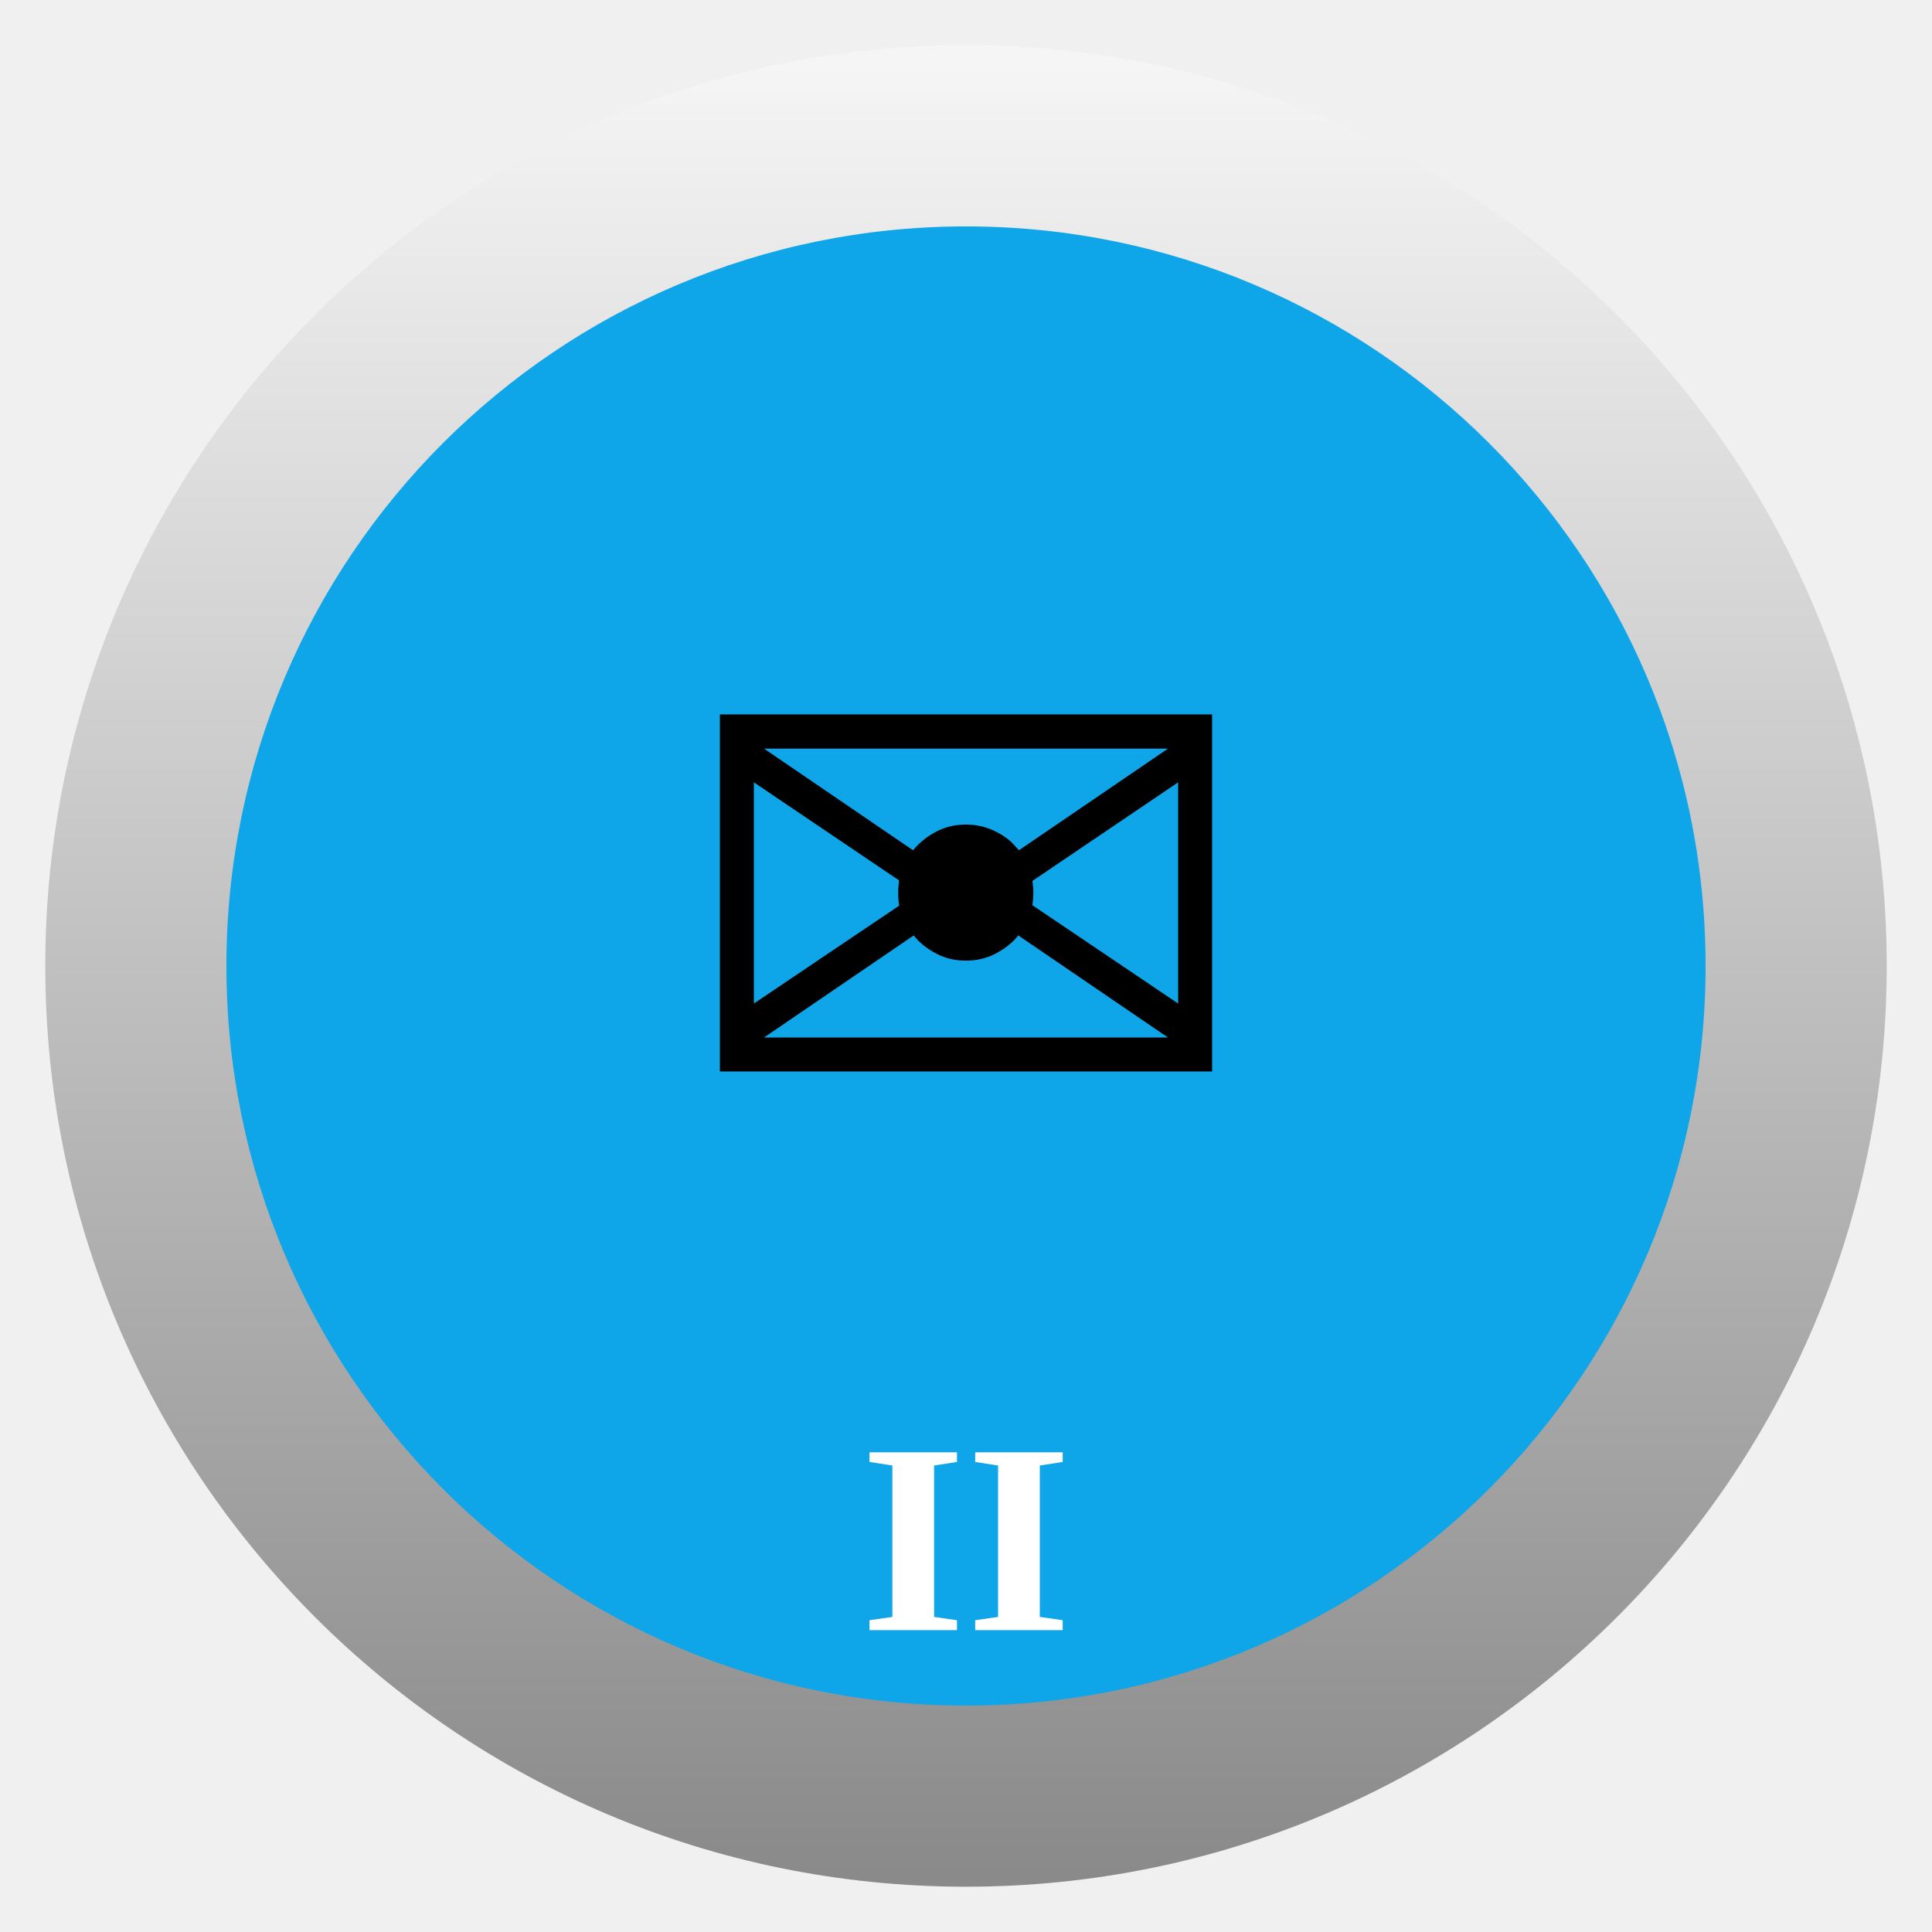
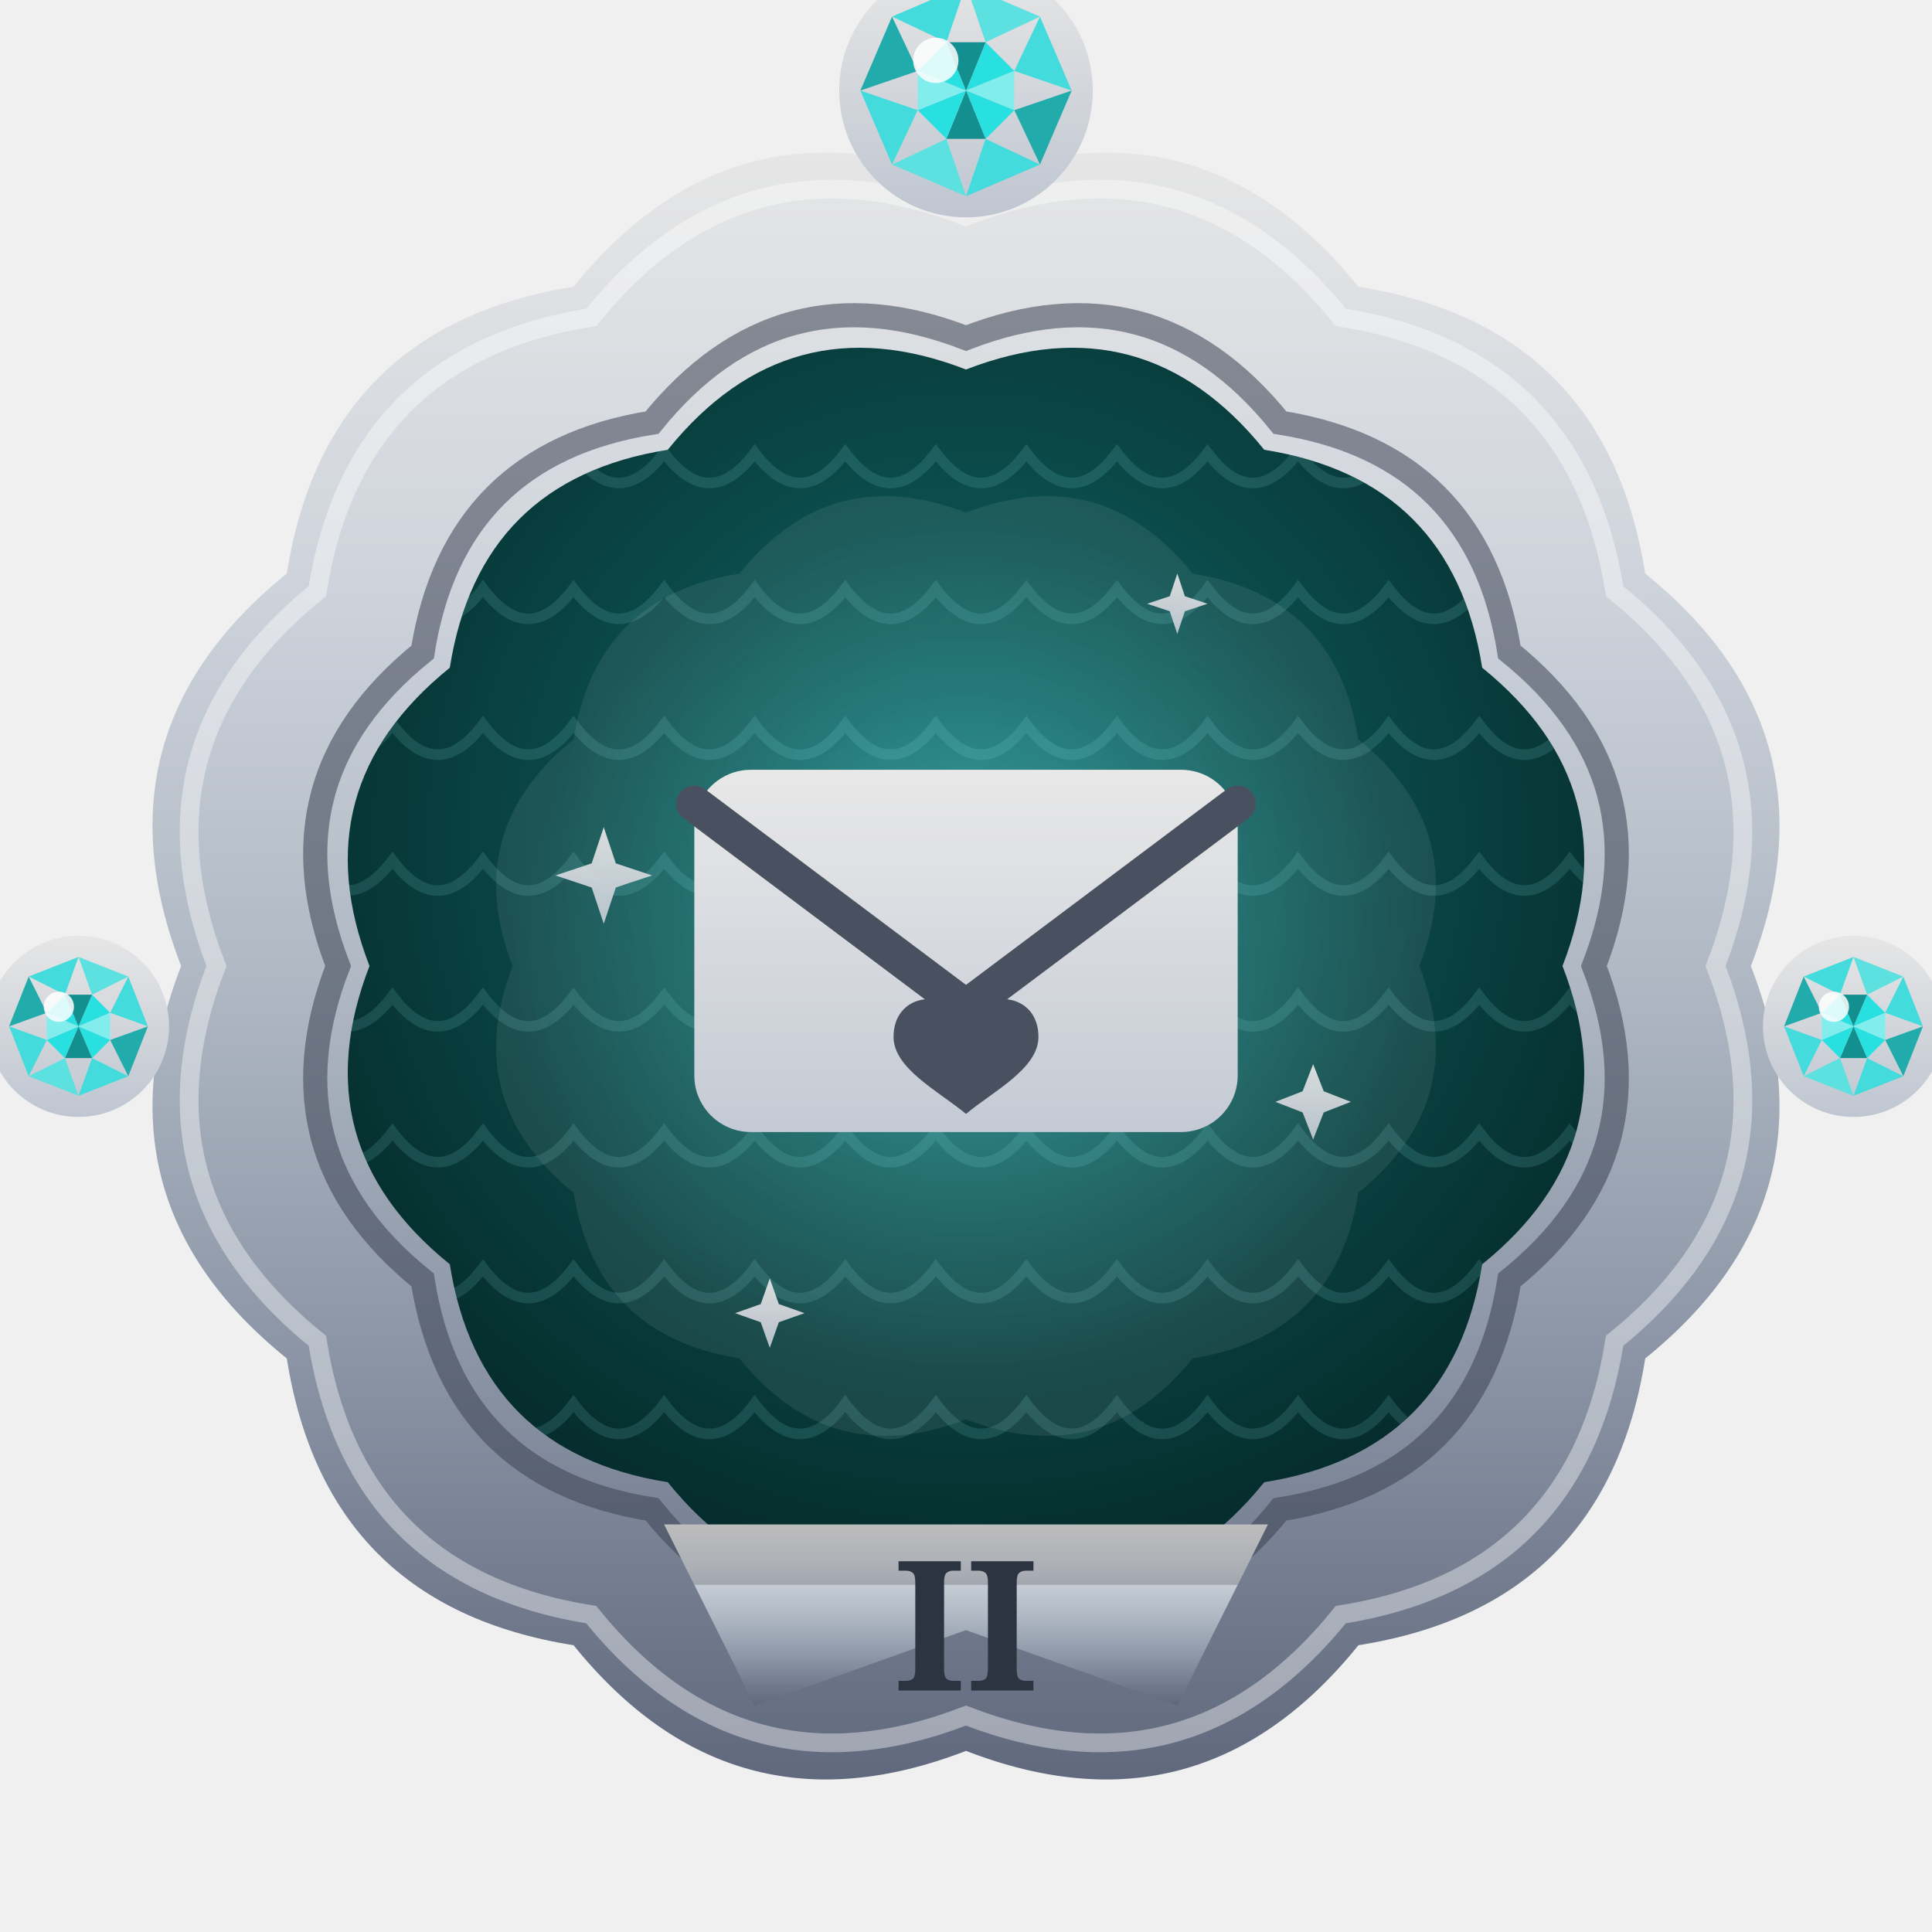
<svg xmlns="http://www.w3.org/2000/svg" viewBox="0 0 128 128">
  <defs>
-     <linearGradient id="metal" x1="0" y1="0" x2="0" y2="1">
-       <stop offset="0" stop-color="#f5f5f5" />
-       <stop offset="0.5" stop-color="#c0c0c0" />
-       <stop offset="1" stop-color="#8a8a8a" />
+     <linearGradient id="ringg" x1="0" y1="0" x2="0" y2="1">
+       <stop offset="0.000" stop-color="#e6e6e6" />
+       <stop offset="0.250" stop-color="#d0d5dd" />
+       <stop offset="0.500" stop-color="#b0b9c4" />
+       <stop offset="0.750" stop-color="#8993a4" />
+       <stop offset="1.000" stop-color="#5f687c" />
    </linearGradient>
+     <linearGradient id="gg" x1="0" y1="0" x2="0" y2="1">
+       <stop offset="0.000" stop-color="#e6e6e6" />
+       <stop offset="1.000" stop-color="#bfc6d1" />
+     </linearGradient>
+     <radialGradient id="enamel" cx="0.5" cy="0.4" r="0.72">
+       <stop offset="0.000" stop-color="#0e6a6a" />
+       <stop offset="0.500" stop-color="#0a4444" />
+       <stop offset="1.000" stop-color="#031f1f" />
+     </radialGradient>
+     <radialGradient id="glow" cx="0.5" cy="0.5" r="0.5">
+       <stop offset="0" stop-color="hsl(180 85% 72%)" stop-opacity=".38" />
+       <stop offset="0.6" stop-color="hsl(180 80% 60%)" stop-opacity=".12" />
+       <stop offset="1" stop-color="hsl(180 80% 60%)" stop-opacity="0" />
+     </radialGradient>
+     <clipPath id="en-mailing-list-2">
+       <path d="M64.0 12.0Q79.5 6.0 90.0 19.0Q106.4 21.6 109.0 38.0Q122.0 48.5 116.0 64.0Q122.0 79.5 109.0 90.0Q106.4 106.4 90.0 109.0Q79.5 122.0 64.0 116.0Q48.5 122.0 38.0 109.0Q21.6 106.4 19.0 90.0Q6.0 79.5 12.0 64.0Q6.0 48.5 19.0 38.0Q21.6 21.6 38.0 19.0Q48.5 6.0 64.0 12.0Z" transform="translate(64 64) scale(0.76) translate(-64 -64)" />
+     </clipPath>
  </defs>
-   <circle cx="64" cy="64" r="61" fill="url(#metal)" />
-   <circle cx="64" cy="64" r="49" fill="#0ea5e9" />
-   <text x="64" y="60" font-size="46" text-anchor="middle" dominant-baseline="central">✉️</text>
-   <text x="64" y="108" font-size="18" font-weight="bold" fill="#fff" text-anchor="middle">II</text>
+   <path d="M64.0 12.0Q79.5 6.0 90.0 19.0Q106.4 21.6 109.0 38.0Q122.0 48.5 116.0 64.0Q122.0 79.5 109.0 90.0Q106.4 106.4 90.0 109.0Q79.5 122.0 64.0 116.0Q48.5 122.0 38.0 109.0Q21.6 106.4 19.0 90.0Q6.0 79.5 12.0 64.0Q6.0 48.5 19.0 38.0Q21.6 21.6 38.0 19.0Q48.5 6.0 64.0 12.0Z" fill="url(#ringg)" />
+   <path d="M64.0 12.0Q79.5 6.0 90.0 19.0Q106.4 21.6 109.0 38.0Q122.0 48.5 116.0 64.0Q122.0 79.5 109.0 90.0Q106.4 106.4 90.0 109.0Q79.5 122.0 64.0 116.0Q48.5 122.0 38.0 109.0Q21.6 106.4 19.0 90.0Q6.0 79.5 12.0 64.0Q6.0 48.5 19.0 38.0Q21.6 21.6 38.0 19.0Q48.5 6.0 64.0 12.0Z" fill="none" stroke="#ffffff" stroke-opacity=".4" stroke-width="1.3" transform="translate(64 64) scale(0.955) translate(-64 -64)" />
+   <path d="M64.0 12.0Q79.5 6.0 90.0 19.0Q106.4 21.6 109.0 38.0Q122.0 48.5 116.0 64.0Q122.0 79.5 109.0 90.0Q106.4 106.4 90.0 109.0Q79.5 122.0 64.0 116.0Q48.5 122.0 38.0 109.0Q21.6 106.4 19.0 90.0Q6.0 79.5 12.0 64.0Q6.0 48.5 19.0 38.0Q21.6 21.6 38.0 19.0Q48.5 6.0 64.0 12.0Z" fill="none" stroke="#3a4252" stroke-opacity=".55" stroke-width="2" transform="translate(64 64) scale(0.8) translate(-64 -64)" />
+   <path d="M64.0 12.0Q79.5 6.0 90.0 19.0Q106.4 21.6 109.0 38.0Q122.0 48.5 116.0 64.0Q122.0 79.5 109.0 90.0Q106.4 106.4 90.0 109.0Q79.5 122.0 64.0 116.0Q48.5 122.0 38.0 109.0Q21.6 106.4 19.0 90.0Q6.0 79.5 12.0 64.0Q6.0 48.5 19.0 38.0Q21.6 21.6 38.0 19.0Q48.5 6.0 64.0 12.0Z" transform="translate(64 64) scale(0.76) translate(-64 -64)" fill="url(#enamel)" />
+   <g clip-path="url(#en-mailing-list-2)">
+     <path d="M20 30 Q 23 34 26 30 Q 29 34 32 30 Q 35 34 38 30 Q 41 34 44 30 Q 47 34 50 30 Q 53 34 56 30 Q 59 34 62 30 Q 65 34 68 30 Q 71 34 74 30 Q 77 34 80 30 Q 83 34 86 30 Q 89 34 92 30 Q 95 34 98 30 Q 101 34 104 30 Q 107 34 110 30" stroke="hsl(180 65% 74%)" stroke-opacity="0.14" stroke-width="0.7" fill="none" />
+     <path d="M20 39 Q 23 43 26 39 Q 29 43 32 39 Q 35 43 38 39 Q 41 43 44 39 Q 47 43 50 39 Q 53 43 56 39 Q 59 43 62 39 Q 65 43 68 39 Q 71 43 74 39 Q 77 43 80 39 Q 83 43 86 39 Q 89 43 92 39 Q 95 43 98 39 Q 101 43 104 39 Q 107 43 110 39" stroke="hsl(180 65% 74%)" stroke-opacity="0.14" stroke-width="0.7" fill="none" />
+     <path d="M20 48 Q 23 52 26 48 Q 29 52 32 48 Q 35 52 38 48 Q 41 52 44 48 Q 47 52 50 48 Q 53 52 56 48 Q 59 52 62 48 Q 65 52 68 48 Q 71 52 74 48 Q 77 52 80 48 Q 83 52 86 48 Q 89 52 92 48 Q 95 52 98 48 Q 101 52 104 48 Q 107 52 110 48" stroke="hsl(180 65% 74%)" stroke-opacity="0.14" stroke-width="0.7" fill="none" />
+     <path d="M20 57 Q 23 61 26 57 Q 29 61 32 57 Q 35 61 38 57 Q 41 61 44 57 Q 47 61 50 57 Q 53 61 56 57 Q 59 61 62 57 Q 65 61 68 57 Q 71 61 74 57 Q 77 61 80 57 Q 83 61 86 57 Q 89 61 92 57 Q 95 61 98 57 Q 101 61 104 57 Q 107 61 110 57" stroke="hsl(180 65% 74%)" stroke-opacity="0.14" stroke-width="0.7" fill="none" />
+     <path d="M20 66 Q 23 70 26 66 Q 29 70 32 66 Q 35 70 38 66 Q 41 70 44 66 Q 47 70 50 66 Q 53 70 56 66 Q 59 70 62 66 Q 65 70 68 66 Q 71 70 74 66 Q 77 70 80 66 Q 83 70 86 66 Q 89 70 92 66 Q 95 70 98 66 Q 101 70 104 66 Q 107 70 110 66" stroke="hsl(180 65% 74%)" stroke-opacity="0.14" stroke-width="0.7" fill="none" />
+     <path d="M20 75 Q 23 79 26 75 Q 29 79 32 75 Q 35 79 38 75 Q 41 79 44 75 Q 47 79 50 75 Q 53 79 56 75 Q 59 79 62 75 Q 65 79 68 75 Q 71 79 74 75 Q 77 79 80 75 Q 83 79 86 75 Q 89 79 92 75 Q 95 79 98 75 Q 101 79 104 75 Q 107 79 110 75" stroke="hsl(180 65% 74%)" stroke-opacity="0.14" stroke-width="0.7" fill="none" />
+     <path d="M20 84 Q 23 88 26 84 Q 29 88 32 84 Q 35 88 38 84 Q 41 88 44 84 Q 47 88 50 84 Q 53 88 56 84 Q 59 88 62 84 Q 65 88 68 84 Q 71 88 74 84 Q 77 88 80 84 Q 83 88 86 84 Q 89 88 92 84 Q 95 88 98 84 Q 101 88 104 84 Q 107 88 110 84" stroke="hsl(180 65% 74%)" stroke-opacity="0.14" stroke-width="0.7" fill="none" />
+     <path d="M20 93 Q 23 97 26 93 Q 29 97 32 93 Q 35 97 38 93 Q 41 97 44 93 Q 47 97 50 93 Q 53 97 56 93 Q 59 97 62 93 Q 65 97 68 93 Q 71 97 74 93 Q 77 97 80 93 Q 83 97 86 93 Q 89 97 92 93 Q 95 97 98 93 Q 101 97 104 93 Q 107 97 110 93" stroke="hsl(180 65% 74%)" stroke-opacity="0.14" stroke-width="0.7" fill="none" />
+     <ellipse cx="64" cy="63" rx="30" ry="28" fill="url(#glow)" />
+   </g>
+   <g transform="translate(64 63) scale(1.5)" stroke-linejoin="round" stroke-linecap="round">
+     <rect x="-12" y="-8" width="24" height="16" rx="2.5" fill="url(#gg)" />
+     <path d="M-12 -6.5 L0 2.5 L12 -6.5" stroke="#3a4252" stroke-width="1.6" fill="none" stroke-linejoin="round" />
+     <path d="M0 3 C-1 1.6 -3.2 1.9 -3.2 3.8 C-3.2 5.2 -1.2 6.2 0 7.2 C1.2 6.2 3.2 5.2 3.2 3.8 C3.2 1.9 1 1.6 0 3 Z" fill="#3a4252" />
+   </g>
+   <g clip-path="url(#en-mailing-list-2)" opacity=".92">
+     <path d="M40.0 54.8 L40.8 57.2 L43.2 58.0 L40.8 58.8 L40.0 61.2 L39.2 58.8 L36.8 58.0 L39.2 57.2 Z" fill="url(#gg)" />
+     <path d="M87.0 70.5 L87.7 72.3 L89.5 73.0 L87.7 73.7 L87.0 75.5 L86.3 73.7 L84.5 73.0 L86.3 72.3 Z" fill="url(#gg)" />
+     <path d="M78.0 38.0 L78.5 39.5 L80.0 40.0 L78.5 40.5 L78.0 42.0 L77.5 40.5 L76.0 40.0 L77.5 39.5 Z" fill="url(#gg)" />
+     <path d="M51.0 84.7 L51.6 86.4 L53.3 87.0 L51.6 87.6 L51.0 89.3 L50.4 87.6 L48.7 87.0 L50.4 86.4 Z" fill="url(#gg)" />
+   </g>
+   <path d="M64.0 12.0Q79.5 6.0 90.0 19.0Q106.4 21.6 109.0 38.0Q122.0 48.5 116.0 64.0Q122.0 79.5 109.0 90.0Q106.4 106.4 90.0 109.0Q79.5 122.0 64.0 116.0Q48.5 122.0 38.0 109.0Q21.6 106.4 19.0 90.0Q6.0 79.5 12.0 64.0Q6.0 48.5 19.0 38.0Q21.6 21.6 38.0 19.0Q48.5 6.0 64.0 12.0Z" transform="translate(64 64) scale(0.76) translate(-64 -64)" fill="#ffffff" fill-opacity=".08" clip-path="url(#en-mailing-list-2)" />
+   <circle cx="5.2" cy="68.0" r="6.0" fill="url(#gg)" />
+   <polygon points="5.2 63.4 8.5 64.7 6.1 65.9" fill="hsl(180 68% 62%)" />
+   <polygon points="8.5 64.7 9.8 68.0 7.3 67.1" fill="hsl(180 68% 56%)" />
+   <polygon points="9.8 68.0 8.5 71.3 7.3 68.9" fill="hsl(180 68% 40%)" />
+   <polygon points="8.5 71.3 5.2 72.6 6.1 70.1" fill="hsl(180 68% 56%)" />
+   <polygon points="5.2 72.6 1.9 71.3 4.3 70.1" fill="hsl(180 68% 62%)" />
+   <polygon points="1.9 71.3 0.6 68.0 3.1 68.9" fill="hsl(180 68% 56%)" />
+   <polygon points="0.6 68.0 1.9 64.7 3.1 67.1" fill="hsl(180 68% 40%)" />
+   <polygon points="1.9 64.7 5.2 63.4 4.3 65.9" fill="hsl(180 68% 56%)" />
+   <polygon points="6.1 65.9 7.3 67.1 5.2,68.0" fill="hsl(180 75% 52%)" />
+   <polygon points="7.3 67.1 7.3 68.9 5.2,68.0" fill="hsl(180 75% 72%)" />
+   <polygon points="7.3 68.9 6.1 70.1 5.2,68.0" fill="hsl(180 75% 52%)" />
+   <polygon points="6.1 70.1 4.3 70.1 5.2,68.0" fill="hsl(180 75% 32%)" />
+   <polygon points="4.3 70.1 3.1 68.9 5.2,68.0" fill="hsl(180 75% 52%)" />
+   <polygon points="3.1 68.9 3.1 67.1 5.2,68.0" fill="hsl(180 75% 72%)" />
+   <polygon points="3.1 67.1 4.3 65.9 5.2,68.0" fill="hsl(180 75% 52%)" />
+   <polygon points="4.3 65.9 6.1 65.9 5.2,68.0" fill="hsl(180 75% 32%)" />
+   <circle cx="3.9" cy="66.7" r="1.0" fill="#fff" fill-opacity=".85" />
+   <circle cx="122.8" cy="68.0" r="6.0" fill="url(#gg)" />
+   <polygon points="122.8 63.4 126.1 64.7 123.7 65.9" fill="hsl(180 68% 62%)" />
+   <polygon points="126.1 64.7 127.4 68.0 124.9 67.1" fill="hsl(180 68% 56%)" />
+   <polygon points="127.4 68.0 126.1 71.3 124.9 68.9" fill="hsl(180 68% 40%)" />
+   <polygon points="126.1 71.3 122.8 72.6 123.7 70.1" fill="hsl(180 68% 56%)" />
+   <polygon points="122.8 72.6 119.5 71.3 121.9 70.1" fill="hsl(180 68% 62%)" />
+   <polygon points="119.5 71.3 118.2 68.0 120.7 68.9" fill="hsl(180 68% 56%)" />
+   <polygon points="118.2 68.0 119.5 64.7 120.7 67.1" fill="hsl(180 68% 40%)" />
+   <polygon points="119.5 64.7 122.8 63.4 121.9 65.9" fill="hsl(180 68% 56%)" />
+   <polygon points="123.7 65.9 124.9 67.1 122.8,68.0" fill="hsl(180 75% 52%)" />
+   <polygon points="124.9 67.1 124.9 68.9 122.8,68.0" fill="hsl(180 75% 72%)" />
+   <polygon points="124.9 68.9 123.7 70.1 122.8,68.0" fill="hsl(180 75% 52%)" />
+   <polygon points="123.7 70.1 121.9 70.1 122.8,68.0" fill="hsl(180 75% 32%)" />
+   <polygon points="121.9 70.1 120.7 68.9 122.8,68.0" fill="hsl(180 75% 52%)" />
+   <polygon points="120.7 68.9 120.7 67.1 122.8,68.0" fill="hsl(180 75% 72%)" />
+   <polygon points="120.7 67.1 121.9 65.9 122.8,68.0" fill="hsl(180 75% 52%)" />
+   <polygon points="121.9 65.9 123.7 65.9 122.8,68.0" fill="hsl(180 75% 32%)" />
+   <circle cx="121.5" cy="66.7" r="1.0" fill="#fff" fill-opacity=".85" />
+   <circle cx="64.0" cy="6.0" r="8.4" fill="url(#gg)" />
+   <polygon points="64.0 -1.0 68.9 1.1 65.3 2.8" fill="hsl(180 68% 62%)" />
+   <polygon points="68.9 1.1 71.0 6.0 67.2 4.7" fill="hsl(180 68% 56%)" />
+   <polygon points="71.0 6.0 68.9 10.9 67.2 7.3" fill="hsl(180 68% 40%)" />
+   <polygon points="68.9 10.9 64.0 13.0 65.3 9.2" fill="hsl(180 68% 56%)" />
+   <polygon points="64.0 13.0 59.1 10.9 62.7 9.2" fill="hsl(180 68% 62%)" />
+   <polygon points="59.1 10.9 57.0 6.0 60.8 7.3" fill="hsl(180 68% 56%)" />
+   <polygon points="57.0 6.0 59.1 1.1 60.8 4.7" fill="hsl(180 68% 40%)" />
+   <polygon points="59.1 1.1 64.0 -1.0 62.7 2.8" fill="hsl(180 68% 56%)" />
+   <polygon points="65.3 2.8 67.2 4.7 64.0,6.0" fill="hsl(180 75% 52%)" />
+   <polygon points="67.2 4.7 67.2 7.3 64.0,6.0" fill="hsl(180 75% 72%)" />
+   <polygon points="67.2 7.3 65.3 9.2 64.0,6.0" fill="hsl(180 75% 52%)" />
+   <polygon points="65.3 9.2 62.7 9.2 64.0,6.0" fill="hsl(180 75% 32%)" />
+   <polygon points="62.7 9.2 60.8 7.3 64.0,6.0" fill="hsl(180 75% 52%)" />
+   <polygon points="60.8 7.3 60.8 4.7 64.0,6.0" fill="hsl(180 75% 72%)" />
+   <polygon points="60.8 4.7 62.7 2.8 64.0,6.0" fill="hsl(180 75% 52%)" />
+   <polygon points="62.7 2.8 65.3 2.8 64.0,6.0" fill="hsl(180 75% 32%)" />
+   <circle cx="62.0" cy="4.0" r="1.5" fill="#fff" fill-opacity=".85" />
+   <path d="M44 101 h40 l-6 12 -14 -5 -14 5 Z" fill="url(#ringg)" />
+   <path d="M44 101 h40 l-2 4 h-36 Z" fill="#000" fill-opacity=".18" />
+   <text x="64" y="112" text-anchor="middle" font-size="12" font-weight="700" font-family="Georgia,serif" fill="#2c3442">II</text>
</svg>
